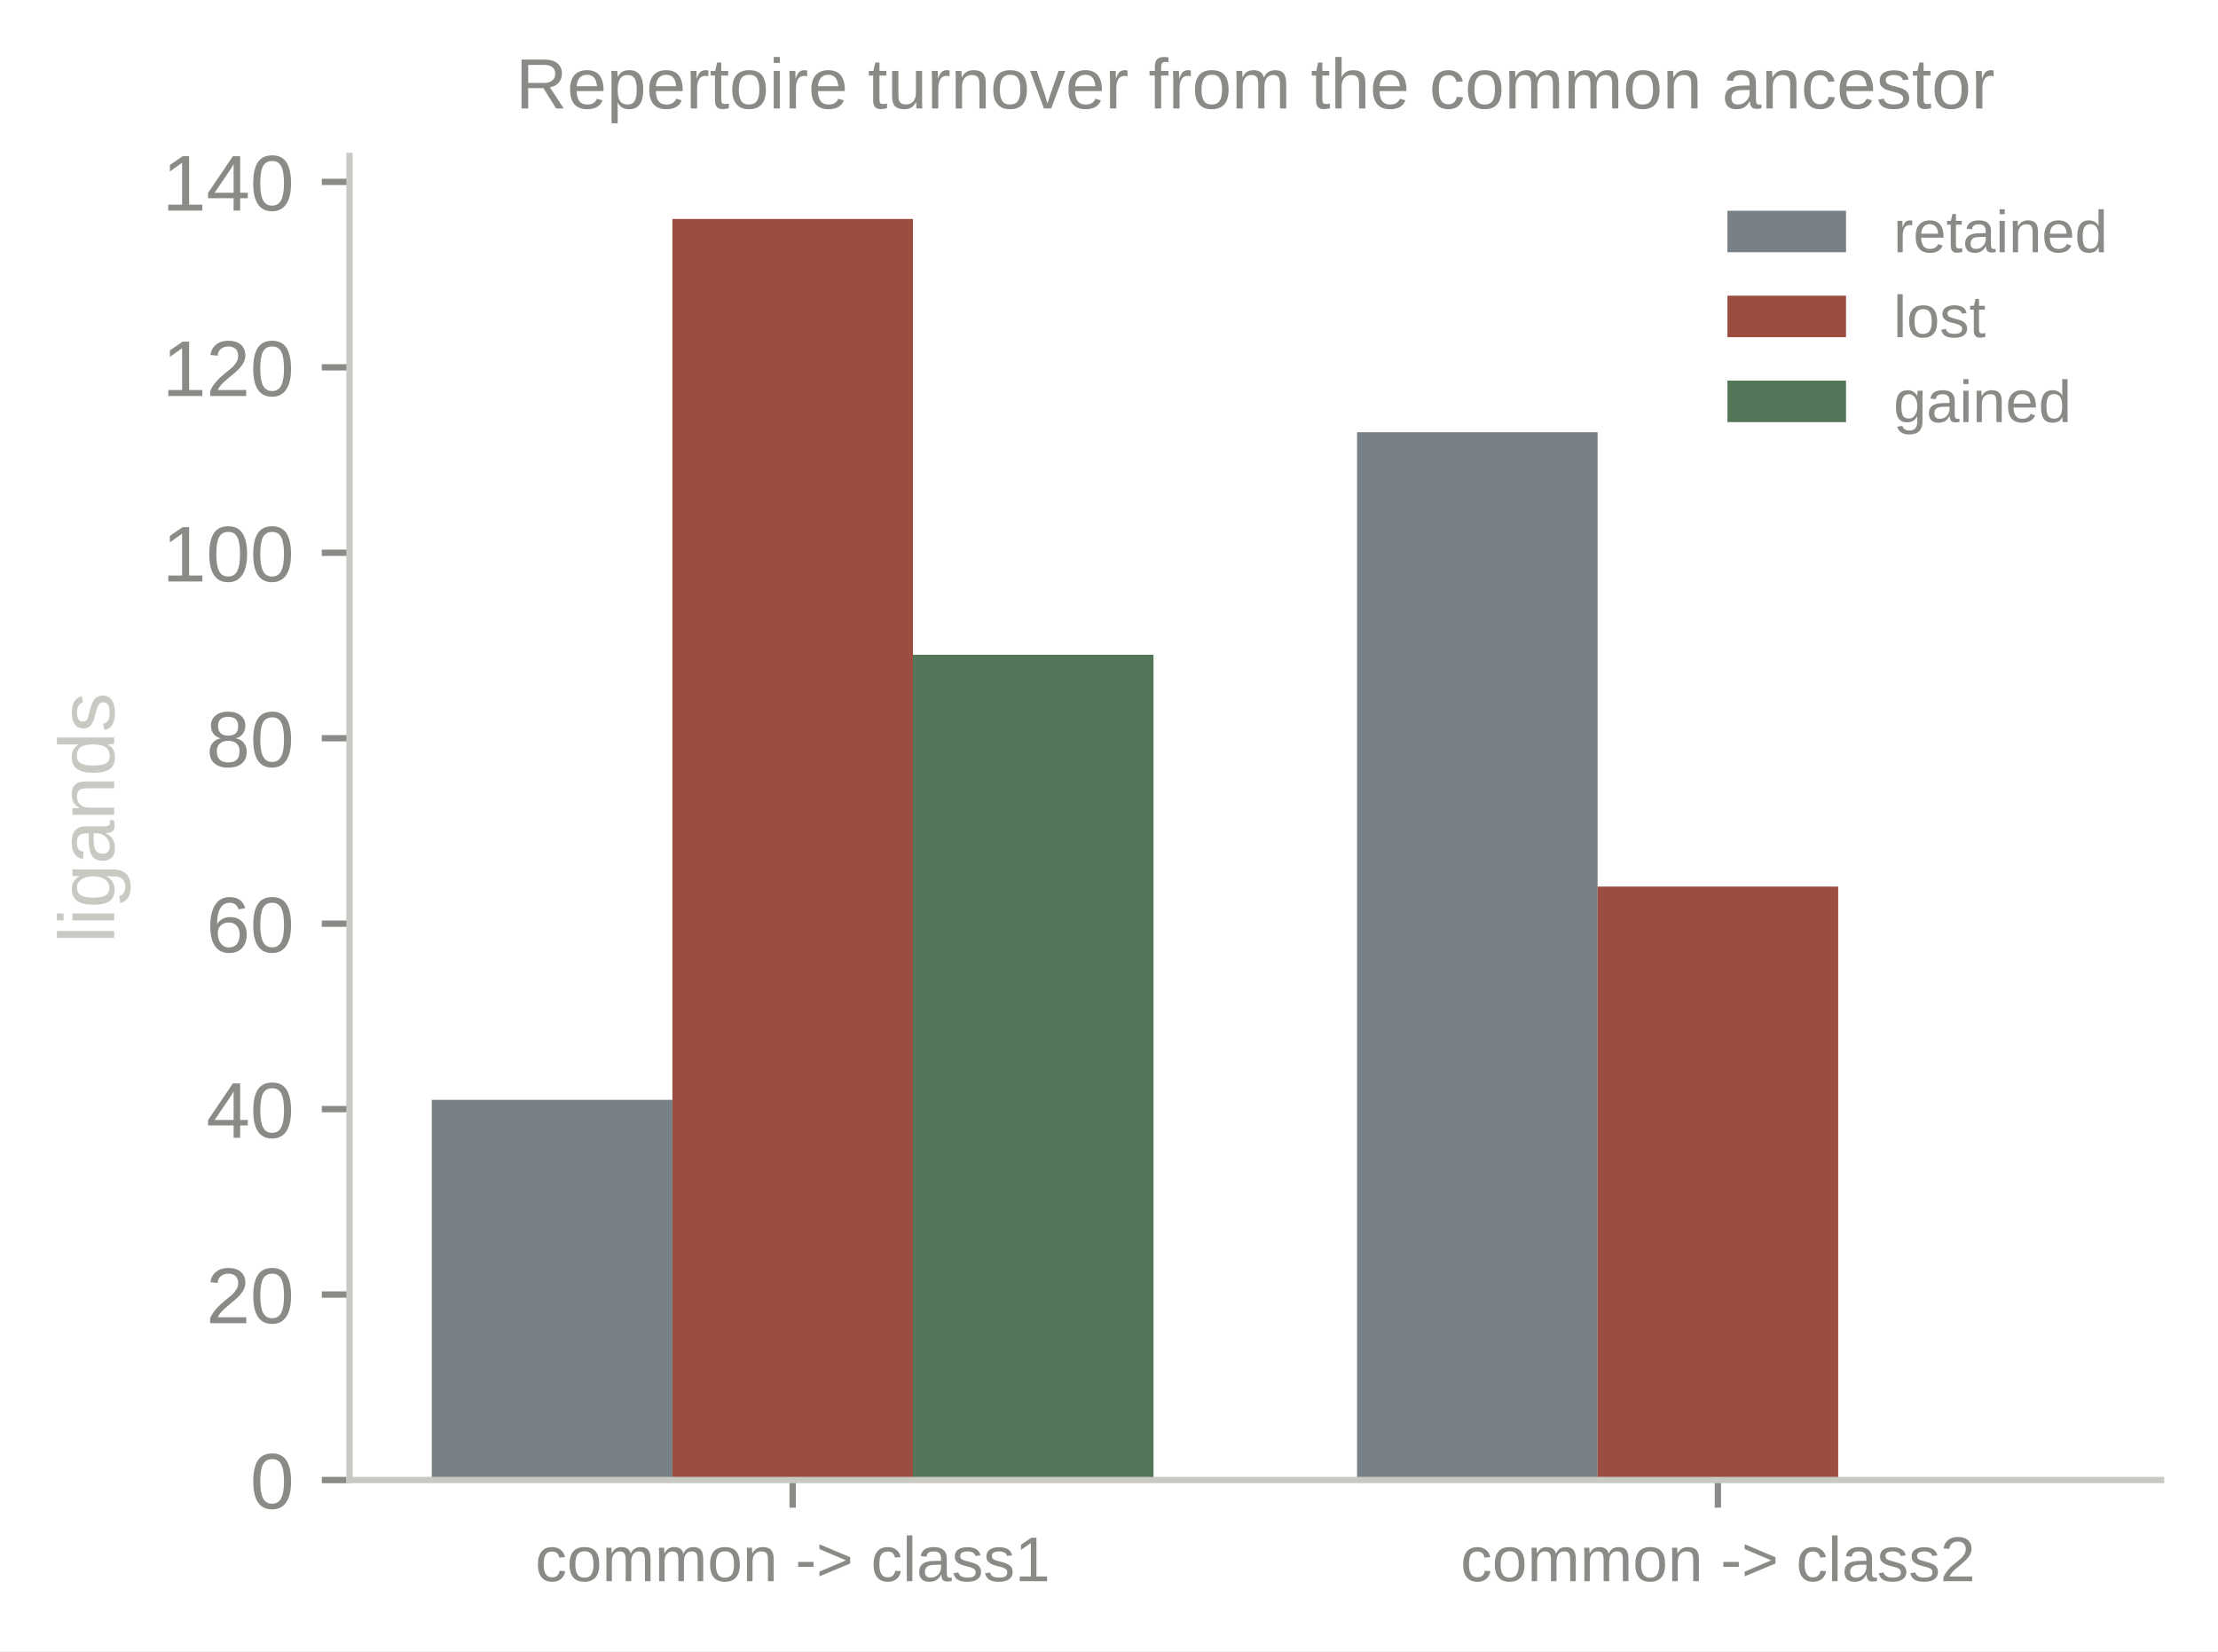
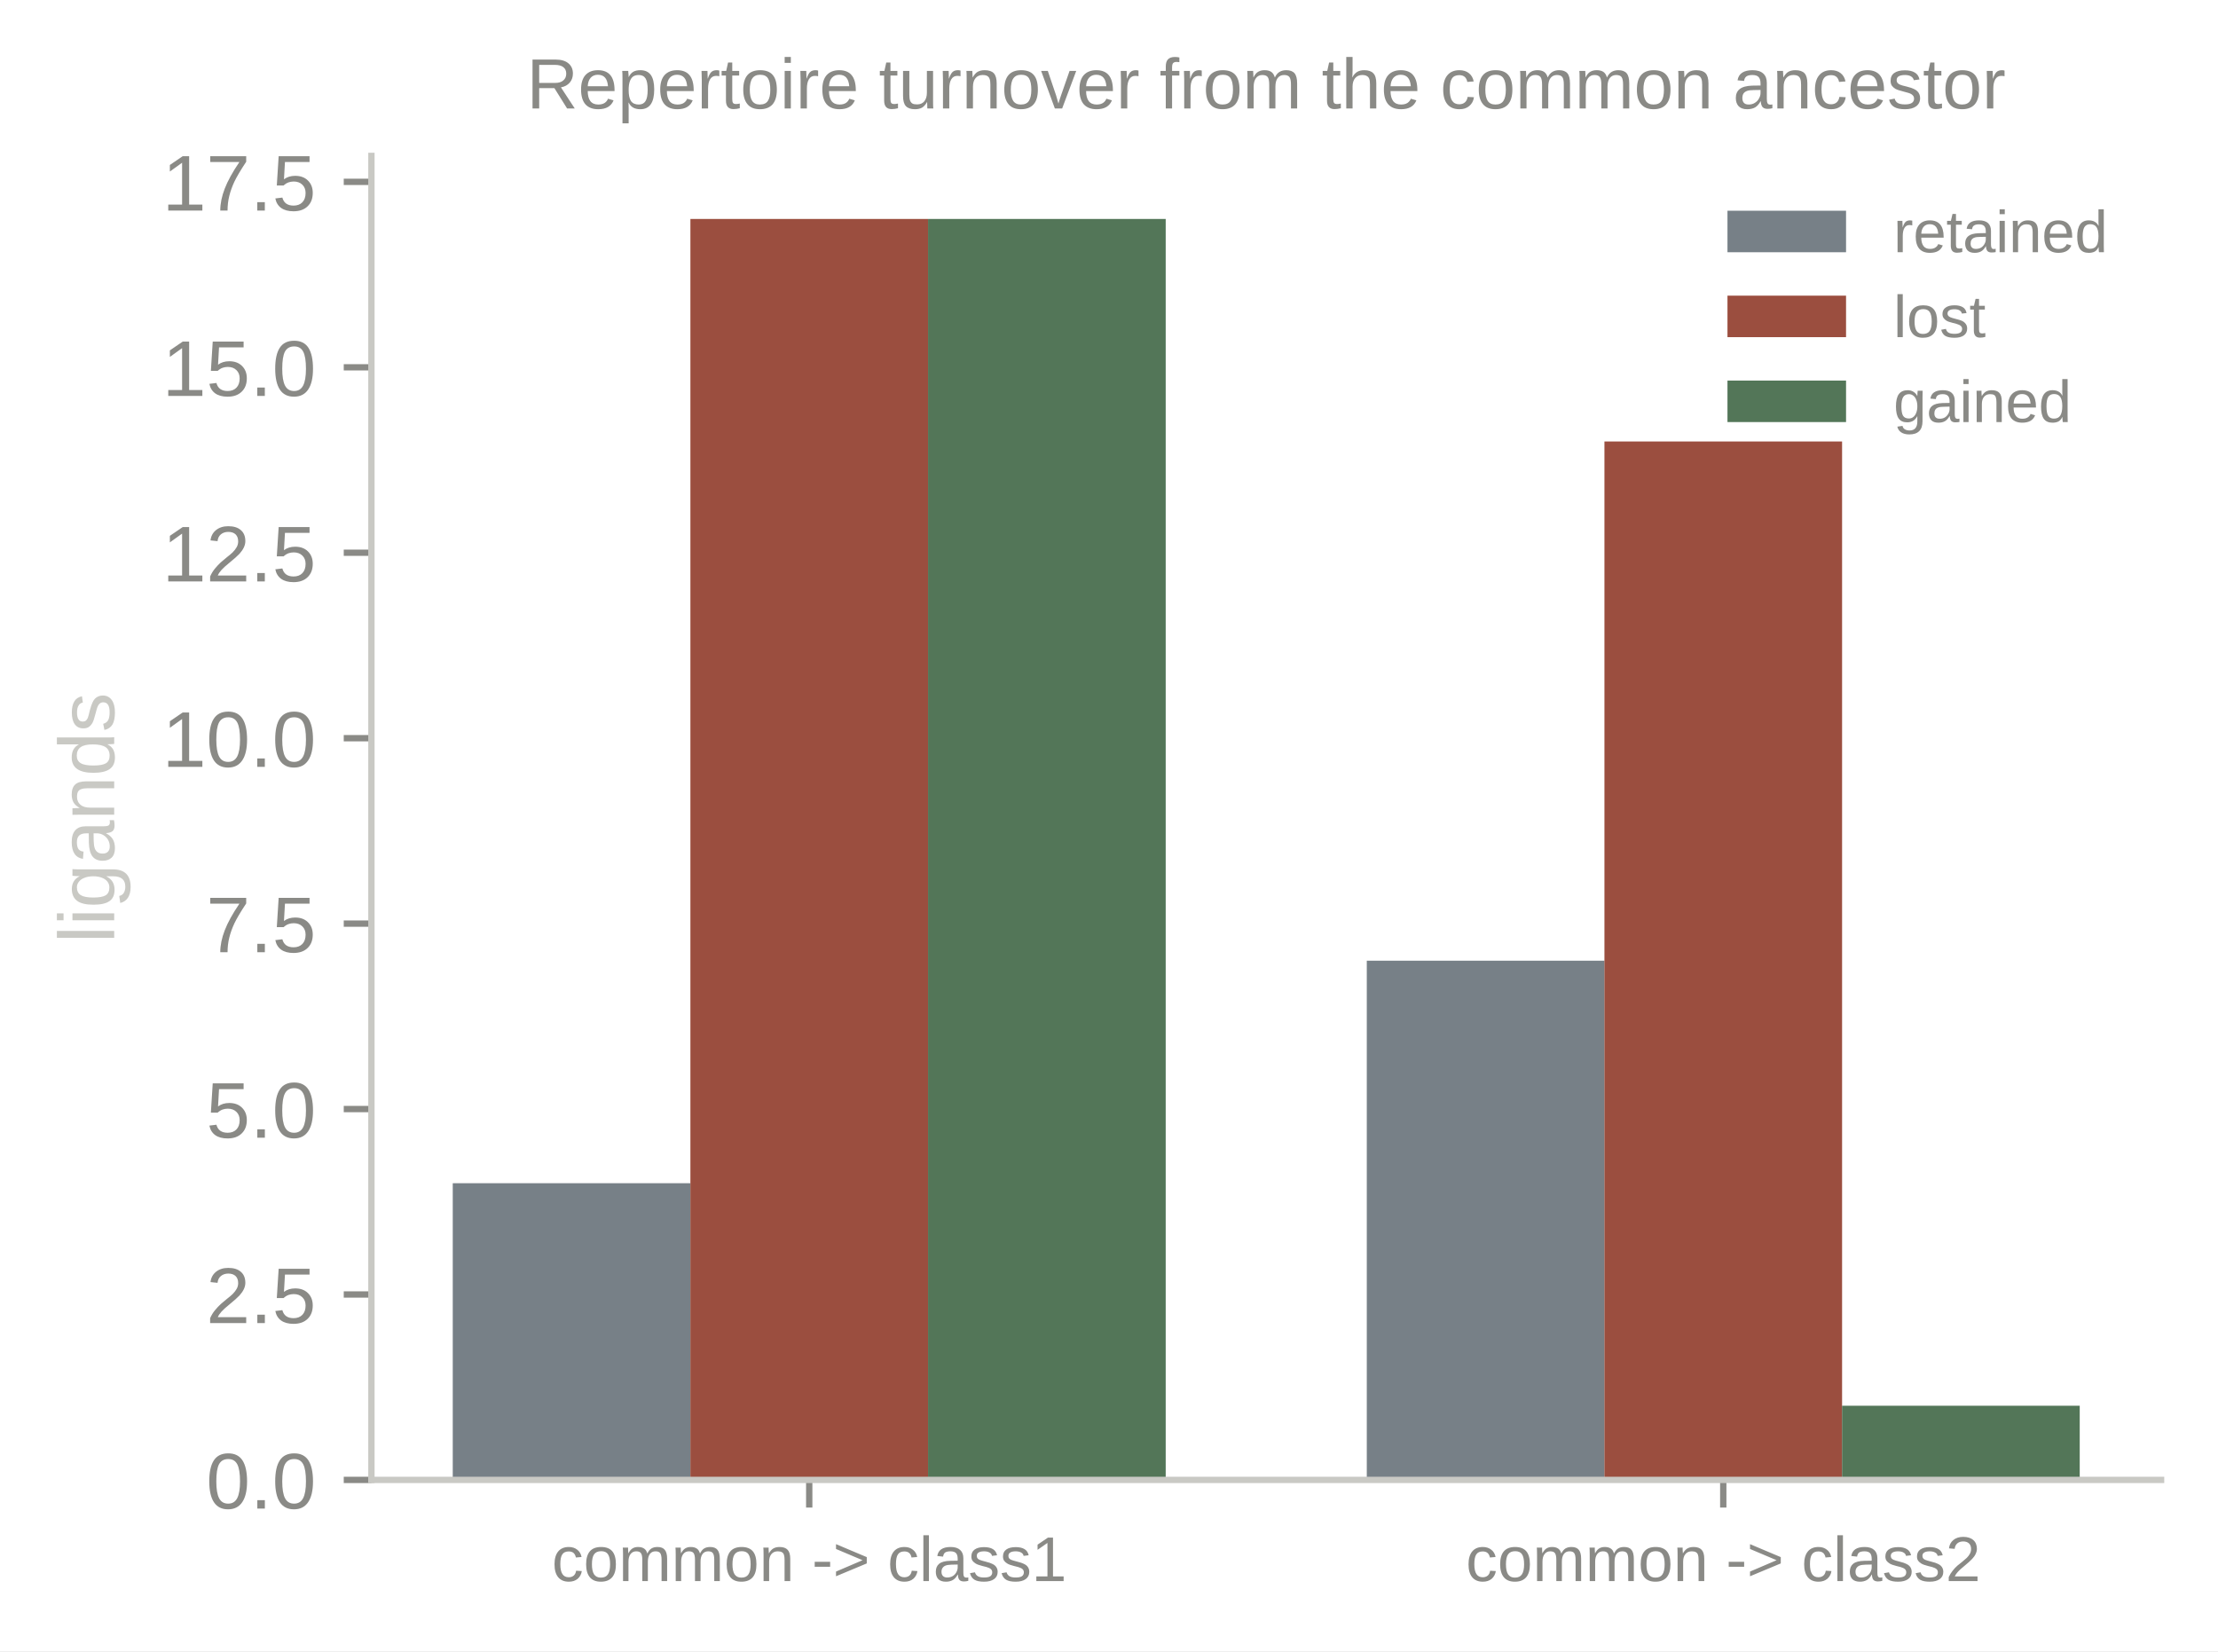
- <svg xmlns="http://www.w3.org/2000/svg" xmlns:xlink="http://www.w3.org/1999/xlink" width="280.555pt" height="208.86pt" viewBox="0 0 280.555 208.86" version="1.1">
+ <svg xmlns="http://www.w3.org/2000/svg" xmlns:xlink="http://www.w3.org/1999/xlink" width="280.573pt" height="208.86pt" viewBox="0 0 280.573 208.86" version="1.1">
  <defs>
    <style type="text/css">*{stroke-linejoin: round; stroke-linecap: butt}</style>
  </defs>
  <g id="figure_1">
    <g id="patch_1">
-       <path d="M 0 208.86  L 280.555 208.86  L 280.555 0  L 0 0  z " style="fill: #ffffff" />
+       <path d="M 0 208.86  L 280.573 208.86  L 280.573 0  L 0 0  z " style="fill: #ffffff" />
    </g>
    <g id="axes_1">
      <g id="patch_2">
-         <path d="M 44.205 187.202  L 273.355 187.202  L 273.355 19.722  L 44.205 19.722  z " style="fill: #ffffff" />
+         <path d="M 46.983 187.202  L 273.373 187.202  L 273.373 19.722  L 46.983 19.722  z " style="fill: #ffffff" />
      </g>
      <g id="patch_3">
-         <path d="M 54.621 187.202  L 85.049 187.202  L 85.049 139.116  L 54.621 139.116  z " clip-path="url(#p7d322c1bdf)" style="fill: #5f6a72; opacity: 0.85" />
+         <path d="M 57.273 187.202  L 87.335 187.202  L 87.335 149.672  L 57.273 149.672  z " clip-path="url(#p9e5b3ff85c)" style="fill: #5f6a72; opacity: 0.85" />
      </g>
      <g id="patch_4">
-         <path d="M 171.653 187.202  L 202.082 187.202  L 202.082 54.672  L 171.653 54.672  z " clip-path="url(#p7d322c1bdf)" style="fill: #5f6a72; opacity: 0.85" />
+         <path d="M 172.896 187.202  L 202.958 187.202  L 202.958 121.524  L 172.896 121.524  z " clip-path="url(#p9e5b3ff85c)" style="fill: #5f6a72; opacity: 0.85" />
      </g>
      <g id="patch_5">
-         <path d="M 85.049 187.202  L 115.478 187.202  L 115.478 27.697  L 85.049 27.697  z " clip-path="url(#p7d322c1bdf)" style="fill: #8a2f1d; opacity: 0.85" />
+         <path d="M 87.335 187.202  L 117.397 187.202  L 117.397 27.697  L 87.335 27.697  z " clip-path="url(#p9e5b3ff85c)" style="fill: #8a2f1d; opacity: 0.85" />
      </g>
      <g id="patch_6">
-         <path d="M 202.082 187.202  L 232.51 187.202  L 232.51 112.141  L 202.082 112.141  z " clip-path="url(#p7d322c1bdf)" style="fill: #8a2f1d; opacity: 0.85" />
+         <path d="M 202.958 187.202  L 233.02 187.202  L 233.02 55.845  L 202.958 55.845  z " clip-path="url(#p9e5b3ff85c)" style="fill: #8a2f1d; opacity: 0.85" />
      </g>
      <g id="patch_7">
-         <path d="M 115.478 187.202  L 145.906 187.202  L 145.906 82.82  L 115.478 82.82  z " clip-path="url(#p7d322c1bdf)" style="fill: #355e3b; opacity: 0.85" />
+         <path d="M 117.397 187.202  L 147.459 187.202  L 147.459 27.697  L 117.397 27.697  z " clip-path="url(#p9e5b3ff85c)" style="fill: #355e3b; opacity: 0.85" />
      </g>
      <g id="patch_8">
-         <path d="M 232.51 187.202  L 262.939 187.202  L 262.939 187.202  L 232.51 187.202  z " clip-path="url(#p7d322c1bdf)" style="fill: #355e3b; opacity: 0.85" />
+         <path d="M 233.02 187.202  L 263.082 187.202  L 263.082 177.82  L 233.02 177.82  z " clip-path="url(#p9e5b3ff85c)" style="fill: #355e3b; opacity: 0.85" />
      </g>
      <g id="matplotlib.axis_1">
        <g id="xtick_1">
          <g id="line2d_1">
            <defs>
-               <path id="m89d470e9d1" d="M 0 0  L 0 3.5  " style="stroke: #8a8a86; stroke-width: 0.8" />
+               <path id="m43dc056948" d="M 0 0  L 0 3.5  " style="stroke: #8a8a86; stroke-width: 0.8" />
            </defs>
            <g>
-               <use xlink:href="#m89d470e9d1" x="100.263" y="187.202" style="fill: #8a8a86; stroke: #8a8a86; stroke-width: 0.8" />
+               <use xlink:href="#m43dc056948" x="102.366" y="187.202" style="fill: #8a8a86; stroke: #8a8a86; stroke-width: 0.8" />
            </g>
          </g>
          <g id="text_1">
-             <text style="font-size: 8px; font-family: 'Liberation Sans'; text-anchor: middle; fill: #8a8a86" x="100.263" y="200" transform="rotate(-0 100.2633 199.9997)">common -&gt; class1</text>
+             <text style="font-size: 8px; font-family: 'Liberation Sans'; text-anchor: middle; fill: #8a8a86" x="102.366" y="200" transform="rotate(-0 102.3663 199.9997)">common -&gt; class1</text>
          </g>
        </g>
        <g id="xtick_2">
          <g id="line2d_2">
            <g>
-               <use xlink:href="#m89d470e9d1" x="217.296" y="187.202" style="fill: #8a8a86; stroke: #8a8a86; stroke-width: 0.8" />
+               <use xlink:href="#m43dc056948" x="217.989" y="187.202" style="fill: #8a8a86; stroke: #8a8a86; stroke-width: 0.8" />
            </g>
          </g>
          <g id="text_2">
-             <text style="font-size: 8px; font-family: 'Liberation Sans'; text-anchor: middle; fill: #8a8a86" x="217.296" y="200" transform="rotate(-0 217.296 199.9997)">common -&gt; class2</text>
+             <text style="font-size: 8px; font-family: 'Liberation Sans'; text-anchor: middle; fill: #8a8a86" x="217.989" y="200" transform="rotate(-0 217.9894 199.9997)">common -&gt; class2</text>
          </g>
        </g>
      </g>
      <g id="matplotlib.axis_2">
        <g id="ytick_1">
          <g id="line2d_3">
            <defs>
-               <path id="md4e2daed0f" d="M 0 0  L -3.5 0  " style="stroke: #8a8a86; stroke-width: 0.8" />
+               <path id="m6a6f23e9d7" d="M 0 0  L -3.5 0  " style="stroke: #8a8a86; stroke-width: 0.8" />
            </defs>
            <g>
-               <use xlink:href="#md4e2daed0f" x="44.205" y="187.202" style="fill: #8a8a86; stroke: #8a8a86; stroke-width: 0.8" />
+               <use xlink:href="#m6a6f23e9d7" x="46.983" y="187.202" style="fill: #8a8a86; stroke: #8a8a86; stroke-width: 0.8" />
            </g>
          </g>
          <g id="text_3">
-             <text style="font-size: 10px; font-family: 'Liberation Sans'; text-anchor: end; fill: #8a8a86" x="37.205" y="190.826" transform="rotate(-0 37.20469 190.8256)">0</text>
+             <text style="font-size: 10px; font-family: 'Liberation Sans'; text-anchor: end; fill: #8a8a86" x="39.983" y="190.826" transform="rotate(-0 39.98281 190.8256)">0.0</text>
          </g>
        </g>
        <g id="ytick_2">
          <g id="line2d_4">
            <g>
-               <use xlink:href="#md4e2daed0f" x="44.205" y="163.746" style="fill: #8a8a86; stroke: #8a8a86; stroke-width: 0.8" />
+               <use xlink:href="#m6a6f23e9d7" x="46.983" y="163.746" style="fill: #8a8a86; stroke: #8a8a86; stroke-width: 0.8" />
            </g>
          </g>
          <g id="text_4">
-             <text style="font-size: 10px; font-family: 'Liberation Sans'; text-anchor: end; fill: #8a8a86" x="37.205" y="167.369" transform="rotate(-0 37.20469 167.369)">20</text>
+             <text style="font-size: 10px; font-family: 'Liberation Sans'; text-anchor: end; fill: #8a8a86" x="39.983" y="167.369" transform="rotate(-0 39.98281 167.369)">2.5</text>
          </g>
        </g>
        <g id="ytick_3">
          <g id="line2d_5">
            <g>
-               <use xlink:href="#md4e2daed0f" x="44.205" y="140.289" style="fill: #8a8a86; stroke: #8a8a86; stroke-width: 0.8" />
+               <use xlink:href="#m6a6f23e9d7" x="46.983" y="140.289" style="fill: #8a8a86; stroke: #8a8a86; stroke-width: 0.8" />
            </g>
          </g>
          <g id="text_5">
-             <text style="font-size: 10px; font-family: 'Liberation Sans'; text-anchor: end; fill: #8a8a86" x="37.205" y="143.912" transform="rotate(-0 37.20469 143.9125)">40</text>
+             <text style="font-size: 10px; font-family: 'Liberation Sans'; text-anchor: end; fill: #8a8a86" x="39.983" y="143.912" transform="rotate(-0 39.98281 143.9125)">5.0</text>
          </g>
        </g>
        <g id="ytick_4">
          <g id="line2d_6">
            <g>
-               <use xlink:href="#md4e2daed0f" x="44.205" y="116.832" style="fill: #8a8a86; stroke: #8a8a86; stroke-width: 0.8" />
+               <use xlink:href="#m6a6f23e9d7" x="46.983" y="116.832" style="fill: #8a8a86; stroke: #8a8a86; stroke-width: 0.8" />
            </g>
          </g>
          <g id="text_6">
-             <text style="font-size: 10px; font-family: 'Liberation Sans'; text-anchor: end; fill: #8a8a86" x="37.205" y="120.456" transform="rotate(-0 37.20469 120.4559)">60</text>
+             <text style="font-size: 10px; font-family: 'Liberation Sans'; text-anchor: end; fill: #8a8a86" x="39.983" y="120.456" transform="rotate(-0 39.98281 120.4559)">7.5</text>
          </g>
        </g>
        <g id="ytick_5">
          <g id="line2d_7">
            <g>
-               <use xlink:href="#md4e2daed0f" x="44.205" y="93.376" style="fill: #8a8a86; stroke: #8a8a86; stroke-width: 0.8" />
+               <use xlink:href="#m6a6f23e9d7" x="46.983" y="93.376" style="fill: #8a8a86; stroke: #8a8a86; stroke-width: 0.8" />
            </g>
          </g>
          <g id="text_7">
-             <text style="font-size: 10px; font-family: 'Liberation Sans'; text-anchor: end; fill: #8a8a86" x="37.205" y="96.999" transform="rotate(-0 37.20469 96.99929)">80</text>
+             <text style="font-size: 10px; font-family: 'Liberation Sans'; text-anchor: end; fill: #8a8a86" x="39.983" y="96.999" transform="rotate(-0 39.98281 96.99929)">10.0</text>
          </g>
        </g>
        <g id="ytick_6">
          <g id="line2d_8">
            <g>
-               <use xlink:href="#md4e2daed0f" x="44.205" y="69.919" style="fill: #8a8a86; stroke: #8a8a86; stroke-width: 0.8" />
+               <use xlink:href="#m6a6f23e9d7" x="46.983" y="69.919" style="fill: #8a8a86; stroke: #8a8a86; stroke-width: 0.8" />
            </g>
          </g>
          <g id="text_8">
-             <text style="font-size: 10px; font-family: 'Liberation Sans'; text-anchor: end; fill: #8a8a86" x="37.205" y="73.543" transform="rotate(-0 37.20469 73.54271)">100</text>
+             <text style="font-size: 10px; font-family: 'Liberation Sans'; text-anchor: end; fill: #8a8a86" x="39.983" y="73.543" transform="rotate(-0 39.98281 73.54271)">12.5</text>
          </g>
        </g>
        <g id="ytick_7">
          <g id="line2d_9">
            <g>
-               <use xlink:href="#md4e2daed0f" x="44.205" y="46.463" style="fill: #8a8a86; stroke: #8a8a86; stroke-width: 0.8" />
+               <use xlink:href="#m6a6f23e9d7" x="46.983" y="46.463" style="fill: #8a8a86; stroke: #8a8a86; stroke-width: 0.8" />
            </g>
          </g>
          <g id="text_9">
-             <text style="font-size: 10px; font-family: 'Liberation Sans'; text-anchor: end; fill: #8a8a86" x="37.205" y="50.086" transform="rotate(-0 37.20469 50.08613)">120</text>
+             <text style="font-size: 10px; font-family: 'Liberation Sans'; text-anchor: end; fill: #8a8a86" x="39.983" y="50.086" transform="rotate(-0 39.98281 50.08613)">15.0</text>
          </g>
        </g>
        <g id="ytick_8">
          <g id="line2d_10">
            <g>
-               <use xlink:href="#md4e2daed0f" x="44.205" y="23.006" style="fill: #8a8a86; stroke: #8a8a86; stroke-width: 0.8" />
+               <use xlink:href="#m6a6f23e9d7" x="46.983" y="23.006" style="fill: #8a8a86; stroke: #8a8a86; stroke-width: 0.8" />
            </g>
          </g>
          <g id="text_10">
-             <text style="font-size: 10px; font-family: 'Liberation Sans'; text-anchor: end; fill: #8a8a86" x="37.205" y="26.63" transform="rotate(-0 37.20469 26.62955)">140</text>
+             <text style="font-size: 10px; font-family: 'Liberation Sans'; text-anchor: end; fill: #8a8a86" x="39.983" y="26.63" transform="rotate(-0 39.98281 26.62955)">17.5</text>
          </g>
        </g>
        <g id="text_11">
          <text style="font-size: 10px; font-family: 'Liberation Sans'; text-anchor: middle; fill: #c9c9c4" x="14.447" y="103.462" transform="rotate(-90 14.44688 103.4622)">ligands</text>
        </g>
      </g>
      <g id="patch_9">
-         <path d="M 44.205 187.202  L 44.205 19.722  " style="fill: none; stroke: #c9c9c4; stroke-width: 0.8; stroke-linejoin: miter; stroke-linecap: square" />
+         <path d="M 46.983 187.202  L 46.983 19.722  " style="fill: none; stroke: #c9c9c4; stroke-width: 0.8; stroke-linejoin: miter; stroke-linecap: square" />
      </g>
      <g id="patch_10">
-         <path d="M 44.205 187.202  L 273.355 187.202  " style="fill: none; stroke: #c9c9c4; stroke-width: 0.8; stroke-linejoin: miter; stroke-linecap: square" />
+         <path d="M 46.983 187.202  L 273.373 187.202  " style="fill: none; stroke: #c9c9c4; stroke-width: 0.8; stroke-linejoin: miter; stroke-linecap: square" />
      </g>
      <g id="text_12">
-         <text style="font-size: 9px; font-family: 'Liberation Sans'; text-anchor: middle; fill: #8a8a86" x="158.78" y="13.722" transform="rotate(-0 158.7797 13.72219)">Repertoire turnover from the common ancestor</text>
+         <text style="font-size: 9px; font-family: 'Liberation Sans'; text-anchor: middle; fill: #8a8a86" x="160.178" y="13.722" transform="rotate(-0 160.1778 13.72219)">Repertoire turnover from the common ancestor</text>
      </g>
      <g id="legend_1">
        <g id="patch_11">
-           <path d="M 218.504 31.907  L 233.504 31.907  L 233.504 26.657  L 218.504 26.657  z " style="fill: #5f6a72; opacity: 0.85" />
+           <path d="M 218.522 31.907  L 233.522 31.907  L 233.522 26.657  L 218.522 26.657  z " style="fill: #5f6a72; opacity: 0.85" />
        </g>
        <g id="text_13">
-           <text style="font-size: 7.5px; font-family: 'Liberation Sans'; text-anchor: start; fill: #8a8a86" x="239.504" y="31.907" transform="rotate(-0 239.5039 31.90734)">retained</text>
+           <text style="font-size: 7.5px; font-family: 'Liberation Sans'; text-anchor: start; fill: #8a8a86" x="239.522" y="31.907" transform="rotate(-0 239.522 31.90734)">retained</text>
        </g>
        <g id="patch_12">
-           <path d="M 218.504 42.649  L 233.504 42.649  L 233.504 37.399  L 218.504 37.399  z " style="fill: #8a2f1d; opacity: 0.85" />
+           <path d="M 218.522 42.649  L 233.522 42.649  L 233.522 37.399  L 218.522 37.399  z " style="fill: #8a2f1d; opacity: 0.85" />
        </g>
        <g id="text_14">
-           <text style="font-size: 7.5px; font-family: 'Liberation Sans'; text-anchor: start; fill: #8a8a86" x="239.504" y="42.649" transform="rotate(-0 239.5039 42.64875)">lost</text>
+           <text style="font-size: 7.5px; font-family: 'Liberation Sans'; text-anchor: start; fill: #8a8a86" x="239.522" y="42.649" transform="rotate(-0 239.522 42.64875)">lost</text>
        </g>
        <g id="patch_13">
-           <path d="M 218.504 53.39  L 233.504 53.39  L 233.504 48.14  L 218.504 48.14  z " style="fill: #355e3b; opacity: 0.85" />
+           <path d="M 218.522 53.39  L 233.522 53.39  L 233.522 48.14  L 218.522 48.14  z " style="fill: #355e3b; opacity: 0.85" />
        </g>
        <g id="text_15">
-           <text style="font-size: 7.5px; font-family: 'Liberation Sans'; text-anchor: start; fill: #8a8a86" x="239.504" y="53.39" transform="rotate(-0 239.5039 53.39016)">gained</text>
+           <text style="font-size: 7.5px; font-family: 'Liberation Sans'; text-anchor: start; fill: #8a8a86" x="239.522" y="53.39" transform="rotate(-0 239.522 53.39016)">gained</text>
        </g>
      </g>
    </g>
  </g>
  <defs>
-     <clipPath id="p7d322c1bdf">
-       <rect x="44.205" y="19.722" width="229.15" height="167.48" />
+     <clipPath id="p9e5b3ff85c">
+       <rect x="46.983" y="19.722" width="226.39" height="167.48" />
    </clipPath>
  </defs>
</svg>
